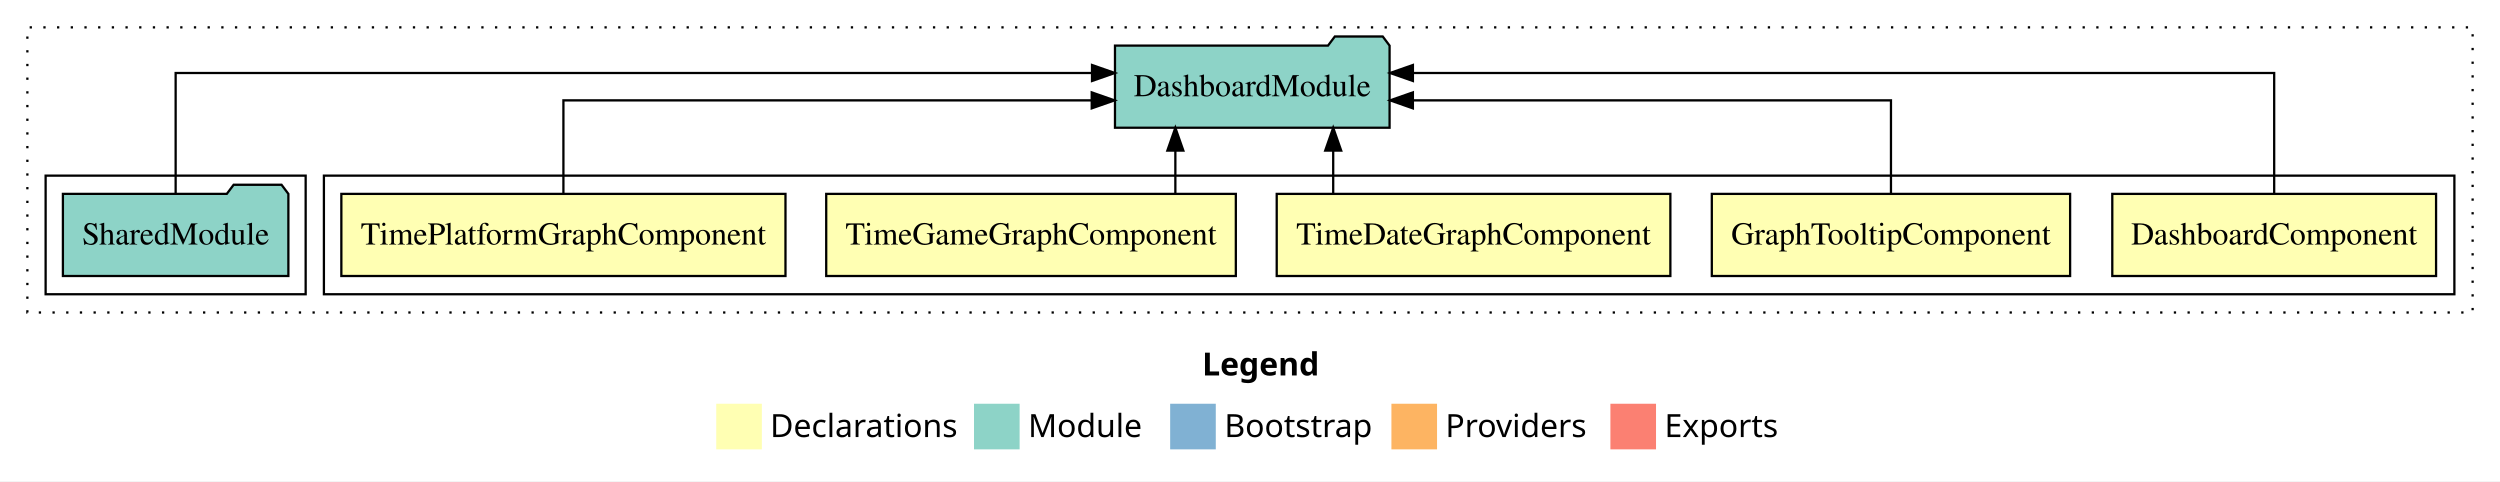
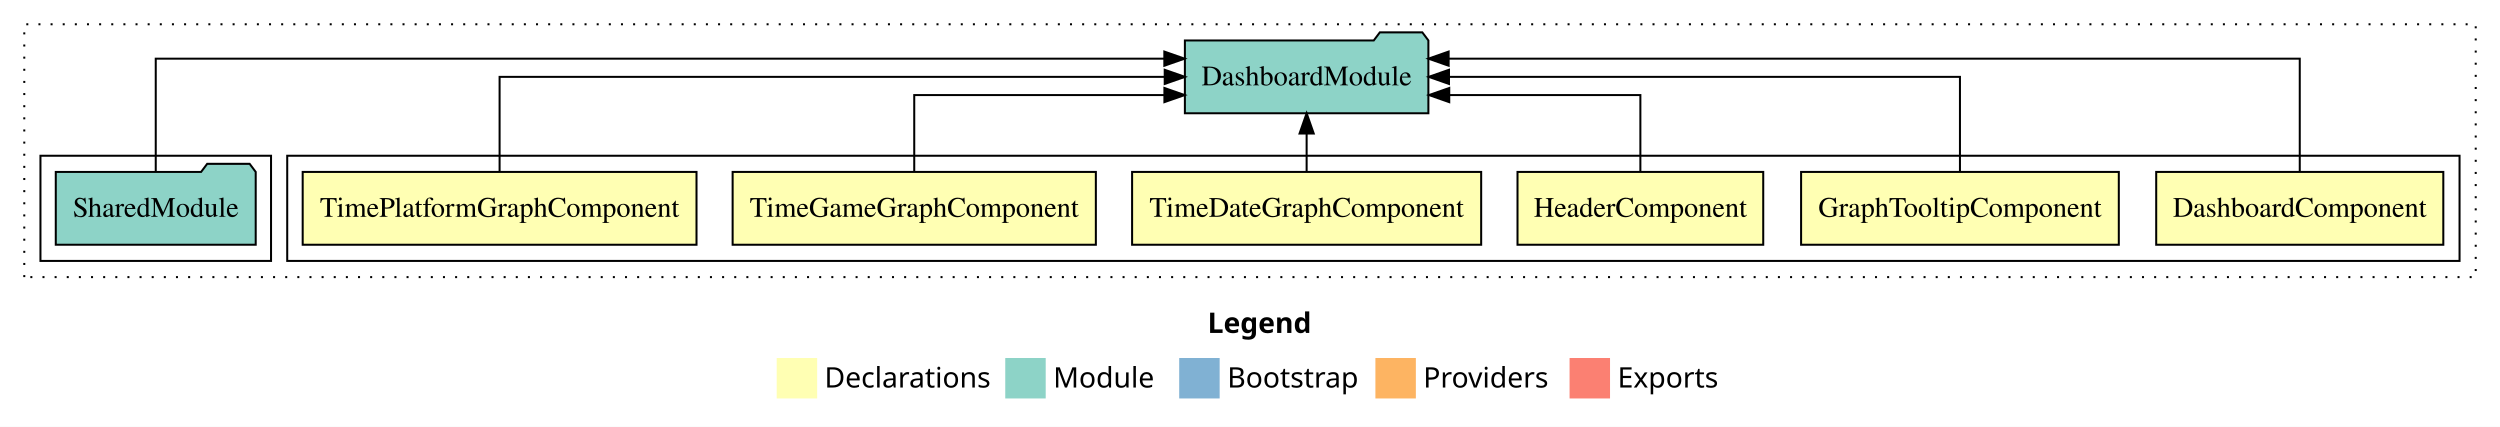
- <svg xmlns="http://www.w3.org/2000/svg" width="1096pt" height="211pt" viewBox="0.00 0.00 1096.00 211.00">
+ <svg xmlns="http://www.w3.org/2000/svg" width="1236pt" height="211pt" viewBox="0.00 0.00 1236.00 211.00">
  <g id="graph0" class="graph" transform="scale(1 1) rotate(0) translate(4 207)">
-     <polygon fill="#ffffff" stroke="transparent" points="-4,4 -4,-207 1092,-207 1092,4 -4,4" />
-     <text text-anchor="start" x="523.009" y="-42.4" font-family="sans-serif" font-weight="bold" font-size="14.00" fill="#000000">Legend</text>
-     <polygon fill="#ffffb3" stroke="transparent" points="310,-10 310,-30 330,-30 330,-10 310,-10" />
-     <text text-anchor="start" x="333.629" y="-15.4" font-family="sans-serif" font-size="14.00" fill="#000000">  Declarations</text>
-     <polygon fill="#8dd3c7" stroke="transparent" points="423,-10 423,-30 443,-30 443,-10 423,-10" />
-     <text text-anchor="start" x="446.725" y="-15.4" font-family="sans-serif" font-size="14.00" fill="#000000">  Module</text>
-     <polygon fill="#80b1d3" stroke="transparent" points="509,-10 509,-30 529,-30 529,-10 509,-10" />
-     <text text-anchor="start" x="532.781" y="-15.4" font-family="sans-serif" font-size="14.00" fill="#000000">  Bootstrap</text>
-     <polygon fill="#fdb462" stroke="transparent" points="606,-10 606,-30 626,-30 626,-10 606,-10" />
-     <text text-anchor="start" x="629.673" y="-15.4" font-family="sans-serif" font-size="14.00" fill="#000000">  Providers</text>
-     <polygon fill="#fb8072" stroke="transparent" points="702,-10 702,-30 722,-30 722,-10 702,-10" />
-     <text text-anchor="start" x="725.726" y="-15.4" font-family="sans-serif" font-size="14.00" fill="#000000">  Exports</text>
+     <polygon fill="#ffffff" stroke="transparent" points="-4,4 -4,-207 1232,-207 1232,4 -4,4" />
+     <text text-anchor="start" x="593.009" y="-42.4" font-family="sans-serif" font-weight="bold" font-size="14.00" fill="#000000">Legend</text>
+     <polygon fill="#ffffb3" stroke="transparent" points="380,-10 380,-30 400,-30 400,-10 380,-10" />
+     <text text-anchor="start" x="403.629" y="-15.4" font-family="sans-serif" font-size="14.00" fill="#000000">  Declarations</text>
+     <polygon fill="#8dd3c7" stroke="transparent" points="493,-10 493,-30 513,-30 513,-10 493,-10" />
+     <text text-anchor="start" x="516.725" y="-15.4" font-family="sans-serif" font-size="14.00" fill="#000000">  Module</text>
+     <polygon fill="#80b1d3" stroke="transparent" points="579,-10 579,-30 599,-30 599,-10 579,-10" />
+     <text text-anchor="start" x="602.781" y="-15.4" font-family="sans-serif" font-size="14.00" fill="#000000">  Bootstrap</text>
+     <polygon fill="#fdb462" stroke="transparent" points="676,-10 676,-30 696,-30 696,-10 676,-10" />
+     <text text-anchor="start" x="699.673" y="-15.4" font-family="sans-serif" font-size="14.00" fill="#000000">  Providers</text>
+     <polygon fill="#fb8072" stroke="transparent" points="772,-10 772,-30 792,-30 792,-10 772,-10" />
+     <text text-anchor="start" x="795.726" y="-15.4" font-family="sans-serif" font-size="14.00" fill="#000000">  Exports</text>
    <g id="clust1" class="cluster">
-       <polygon fill="none" stroke="#000000" stroke-dasharray="1,5" points="8,-70 8,-195 1080,-195 1080,-70 8,-70" />
+       <polygon fill="none" stroke="#000000" stroke-dasharray="1,5" points="8,-70 8,-195 1220,-195 1220,-70 8,-70" />
    </g>
    <g id="clust2" class="cluster">
-       <polygon fill="none" stroke="#000000" points="138,-78 138,-130 1072,-130 1072,-78 138,-78" />
+       <polygon fill="none" stroke="#000000" points="138,-78 138,-130 1212,-130 1212,-78 138,-78" />
    </g>
-     <g id="clust8" class="cluster">
+     <g id="clust9" class="cluster">
      <polygon fill="none" stroke="#000000" points="16,-78 16,-130 130,-130 130,-78 16,-78" />
    </g>
    <g id="node1" class="node">
-       <polygon fill="#ffffb3" stroke="#000000" points="1063.973,-122 922.027,-122 922.027,-86 1063.973,-86 1063.973,-122" />
-       <text text-anchor="middle" x="993" y="-99.8" font-family="Times,serif" font-size="14.00" fill="#000000">DashboardComponent</text>
+       <polygon fill="#ffffb3" stroke="#000000" points="1203.973,-122 1062.027,-122 1062.027,-86 1203.973,-86 1203.973,-122" />
+       <text text-anchor="middle" x="1133" y="-99.8" font-family="Times,serif" font-size="14.00" fill="#000000">DashboardComponent</text>
    </g>
-     <g id="node6" class="node">
-       <polygon fill="#8dd3c7" stroke="#000000" points="605.191,-187 602.191,-191 581.191,-191 578.191,-187 484.809,-187 484.809,-151 605.191,-151 605.191,-187" />
-       <text text-anchor="middle" x="545" y="-164.8" font-family="Times,serif" font-size="14.00" fill="#000000">DashboardModule</text>
+     <g id="node7" class="node">
+       <polygon fill="#8dd3c7" stroke="#000000" points="702.191,-187 699.191,-191 678.191,-191 675.191,-187 581.809,-187 581.809,-151 702.191,-151 702.191,-187" />
+       <text text-anchor="middle" x="642" y="-164.8" font-family="Times,serif" font-size="14.00" fill="#000000">DashboardModule</text>
    </g>
    <g id="edge1" class="edge">
-       <path fill="none" stroke="#000000" d="M993,-122.284C993,-143.321 993,-175 993,-175 993,-175 615.419,-175 615.419,-175" />
-       <polygon fill="#000000" stroke="#000000" points="615.419,-171.5 605.419,-175 615.419,-178.5 615.419,-171.5" />
+       <path fill="none" stroke="#000000" d="M1133,-122.292C1133,-144.206 1133,-178 1133,-178 1133,-178 712.206,-178 712.206,-178" />
+       <polygon fill="#000000" stroke="#000000" points="712.206,-174.5 702.206,-178 712.206,-181.5 712.206,-174.5" />
    </g>
    <g id="node2" class="node">
-       <polygon fill="#ffffb3" stroke="#000000" points="903.539,-122 746.461,-122 746.461,-86 903.539,-86 903.539,-122" />
-       <text text-anchor="middle" x="825" y="-99.8" font-family="Times,serif" font-size="14.00" fill="#000000">GraphTooltipComponent</text>
+       <polygon fill="#ffffb3" stroke="#000000" points="1043.539,-122 886.461,-122 886.461,-86 1043.539,-86 1043.539,-122" />
+       <text text-anchor="middle" x="965" y="-99.8" font-family="Times,serif" font-size="14.00" fill="#000000">GraphTooltipComponent</text>
    </g>
    <g id="edge2" class="edge">
-       <path fill="none" stroke="#000000" d="M825,-122.022C825,-139.373 825,-163 825,-163 825,-163 615.411,-163 615.411,-163" />
-       <polygon fill="#000000" stroke="#000000" points="615.411,-159.5 605.411,-163 615.411,-166.5 615.411,-159.5" />
+       <path fill="none" stroke="#000000" d="M965,-122.106C965,-141.339 965,-169 965,-169 965,-169 712.375,-169 712.375,-169" />
+       <polygon fill="#000000" stroke="#000000" points="712.375,-165.5 702.375,-169 712.375,-172.5 712.375,-165.5" />
    </g>
    <g id="node3" class="node">
+       <polygon fill="#ffffb3" stroke="#000000" points="867.744,-122 746.256,-122 746.256,-86 867.744,-86 867.744,-122" />
+       <text text-anchor="middle" x="807" y="-99.8" font-family="Times,serif" font-size="14.00" fill="#000000">HeaderComponent</text>
+     </g>
+     <g id="edge3" class="edge">
+       <path fill="none" stroke="#000000" d="M807,-122.027C807,-138.398 807,-160 807,-160 807,-160 712.503,-160 712.503,-160" />
+       <polygon fill="#000000" stroke="#000000" points="712.503,-156.5 702.503,-160 712.503,-163.5 712.503,-156.5" />
+     </g>
+     <g id="node4" class="node">
      <polygon fill="#ffffb3" stroke="#000000" points="728.289,-122 555.711,-122 555.711,-86 728.289,-86 728.289,-122" />
      <text text-anchor="middle" x="642" y="-99.8" font-family="Times,serif" font-size="14.00" fill="#000000">TimeDateGraphComponent</text>
    </g>
-     <g id="edge3" class="edge">
-       <path fill="none" stroke="#000000" d="M580.476,-122.106C580.476,-122.106 580.476,-140.991 580.476,-140.991" />
-       <polygon fill="#000000" stroke="#000000" points="576.976,-140.991 580.476,-150.991 583.976,-140.991 576.976,-140.991" />
+     <g id="edge4" class="edge">
+       <path fill="none" stroke="#000000" d="M642,-122.106C642,-122.106 642,-140.991 642,-140.991" />
+       <polygon fill="#000000" stroke="#000000" points="638.5,-140.991 642,-150.991 645.5,-140.991 638.5,-140.991" />
    </g>
-     <g id="node4" class="node">
+     <g id="node5" class="node">
      <polygon fill="#ffffb3" stroke="#000000" points="537.789,-122 358.211,-122 358.211,-86 537.789,-86 537.789,-122" />
      <text text-anchor="middle" x="448" y="-99.8" font-family="Times,serif" font-size="14.00" fill="#000000">TimeGameGraphComponent</text>
    </g>
-     <g id="edge4" class="edge">
-       <path fill="none" stroke="#000000" d="M511.275,-122.106C511.275,-122.106 511.275,-140.991 511.275,-140.991" />
-       <polygon fill="#000000" stroke="#000000" points="507.775,-140.991 511.275,-150.991 514.775,-140.991 507.775,-140.991" />
+     <g id="edge5" class="edge">
+       <path fill="none" stroke="#000000" d="M448,-122.027C448,-138.398 448,-160 448,-160 448,-160 571.681,-160 571.681,-160" />
+       <polygon fill="#000000" stroke="#000000" points="571.681,-163.5 581.681,-160 571.681,-156.5 571.681,-163.5" />
    </g>
-     <g id="node5" class="node">
+     <g id="node6" class="node">
      <polygon fill="#ffffb3" stroke="#000000" points="340.353,-122 145.647,-122 145.647,-86 340.353,-86 340.353,-122" />
      <text text-anchor="middle" x="243" y="-99.8" font-family="Times,serif" font-size="14.00" fill="#000000">TimePlatformGraphComponent</text>
    </g>
-     <g id="edge5" class="edge">
-       <path fill="none" stroke="#000000" d="M243,-122.022C243,-139.373 243,-163 243,-163 243,-163 474.612,-163 474.612,-163" />
-       <polygon fill="#000000" stroke="#000000" points="474.612,-166.5 484.612,-163 474.612,-159.5 474.612,-166.5" />
+     <g id="edge6" class="edge">
+       <path fill="none" stroke="#000000" d="M243,-122.106C243,-141.339 243,-169 243,-169 243,-169 571.834,-169 571.834,-169" />
+       <polygon fill="#000000" stroke="#000000" points="571.834,-172.5 581.834,-169 571.834,-165.5 571.834,-172.5" />
    </g>
-     <g id="node7" class="node">
+     <g id="node8" class="node">
      <polygon fill="#8dd3c7" stroke="#000000" points="122.423,-122 119.423,-126 98.423,-126 95.423,-122 23.577,-122 23.577,-86 122.423,-86 122.423,-122" />
      <text text-anchor="middle" x="73" y="-99.8" font-family="Times,serif" font-size="14.00" fill="#000000">SharedModule</text>
    </g>
-     <g id="edge6" class="edge">
-       <path fill="none" stroke="#000000" d="M73,-122.284C73,-143.321 73,-175 73,-175 73,-175 474.741,-175 474.741,-175" />
-       <polygon fill="#000000" stroke="#000000" points="474.741,-178.5 484.741,-175 474.741,-171.5 474.741,-178.5" />
+     <g id="edge7" class="edge">
+       <path fill="none" stroke="#000000" d="M73,-122.292C73,-144.206 73,-178 73,-178 73,-178 571.646,-178 571.646,-178" />
+       <polygon fill="#000000" stroke="#000000" points="571.646,-181.5 581.646,-178 571.646,-174.5 571.646,-181.5" />
    </g>
  </g>
</svg>
